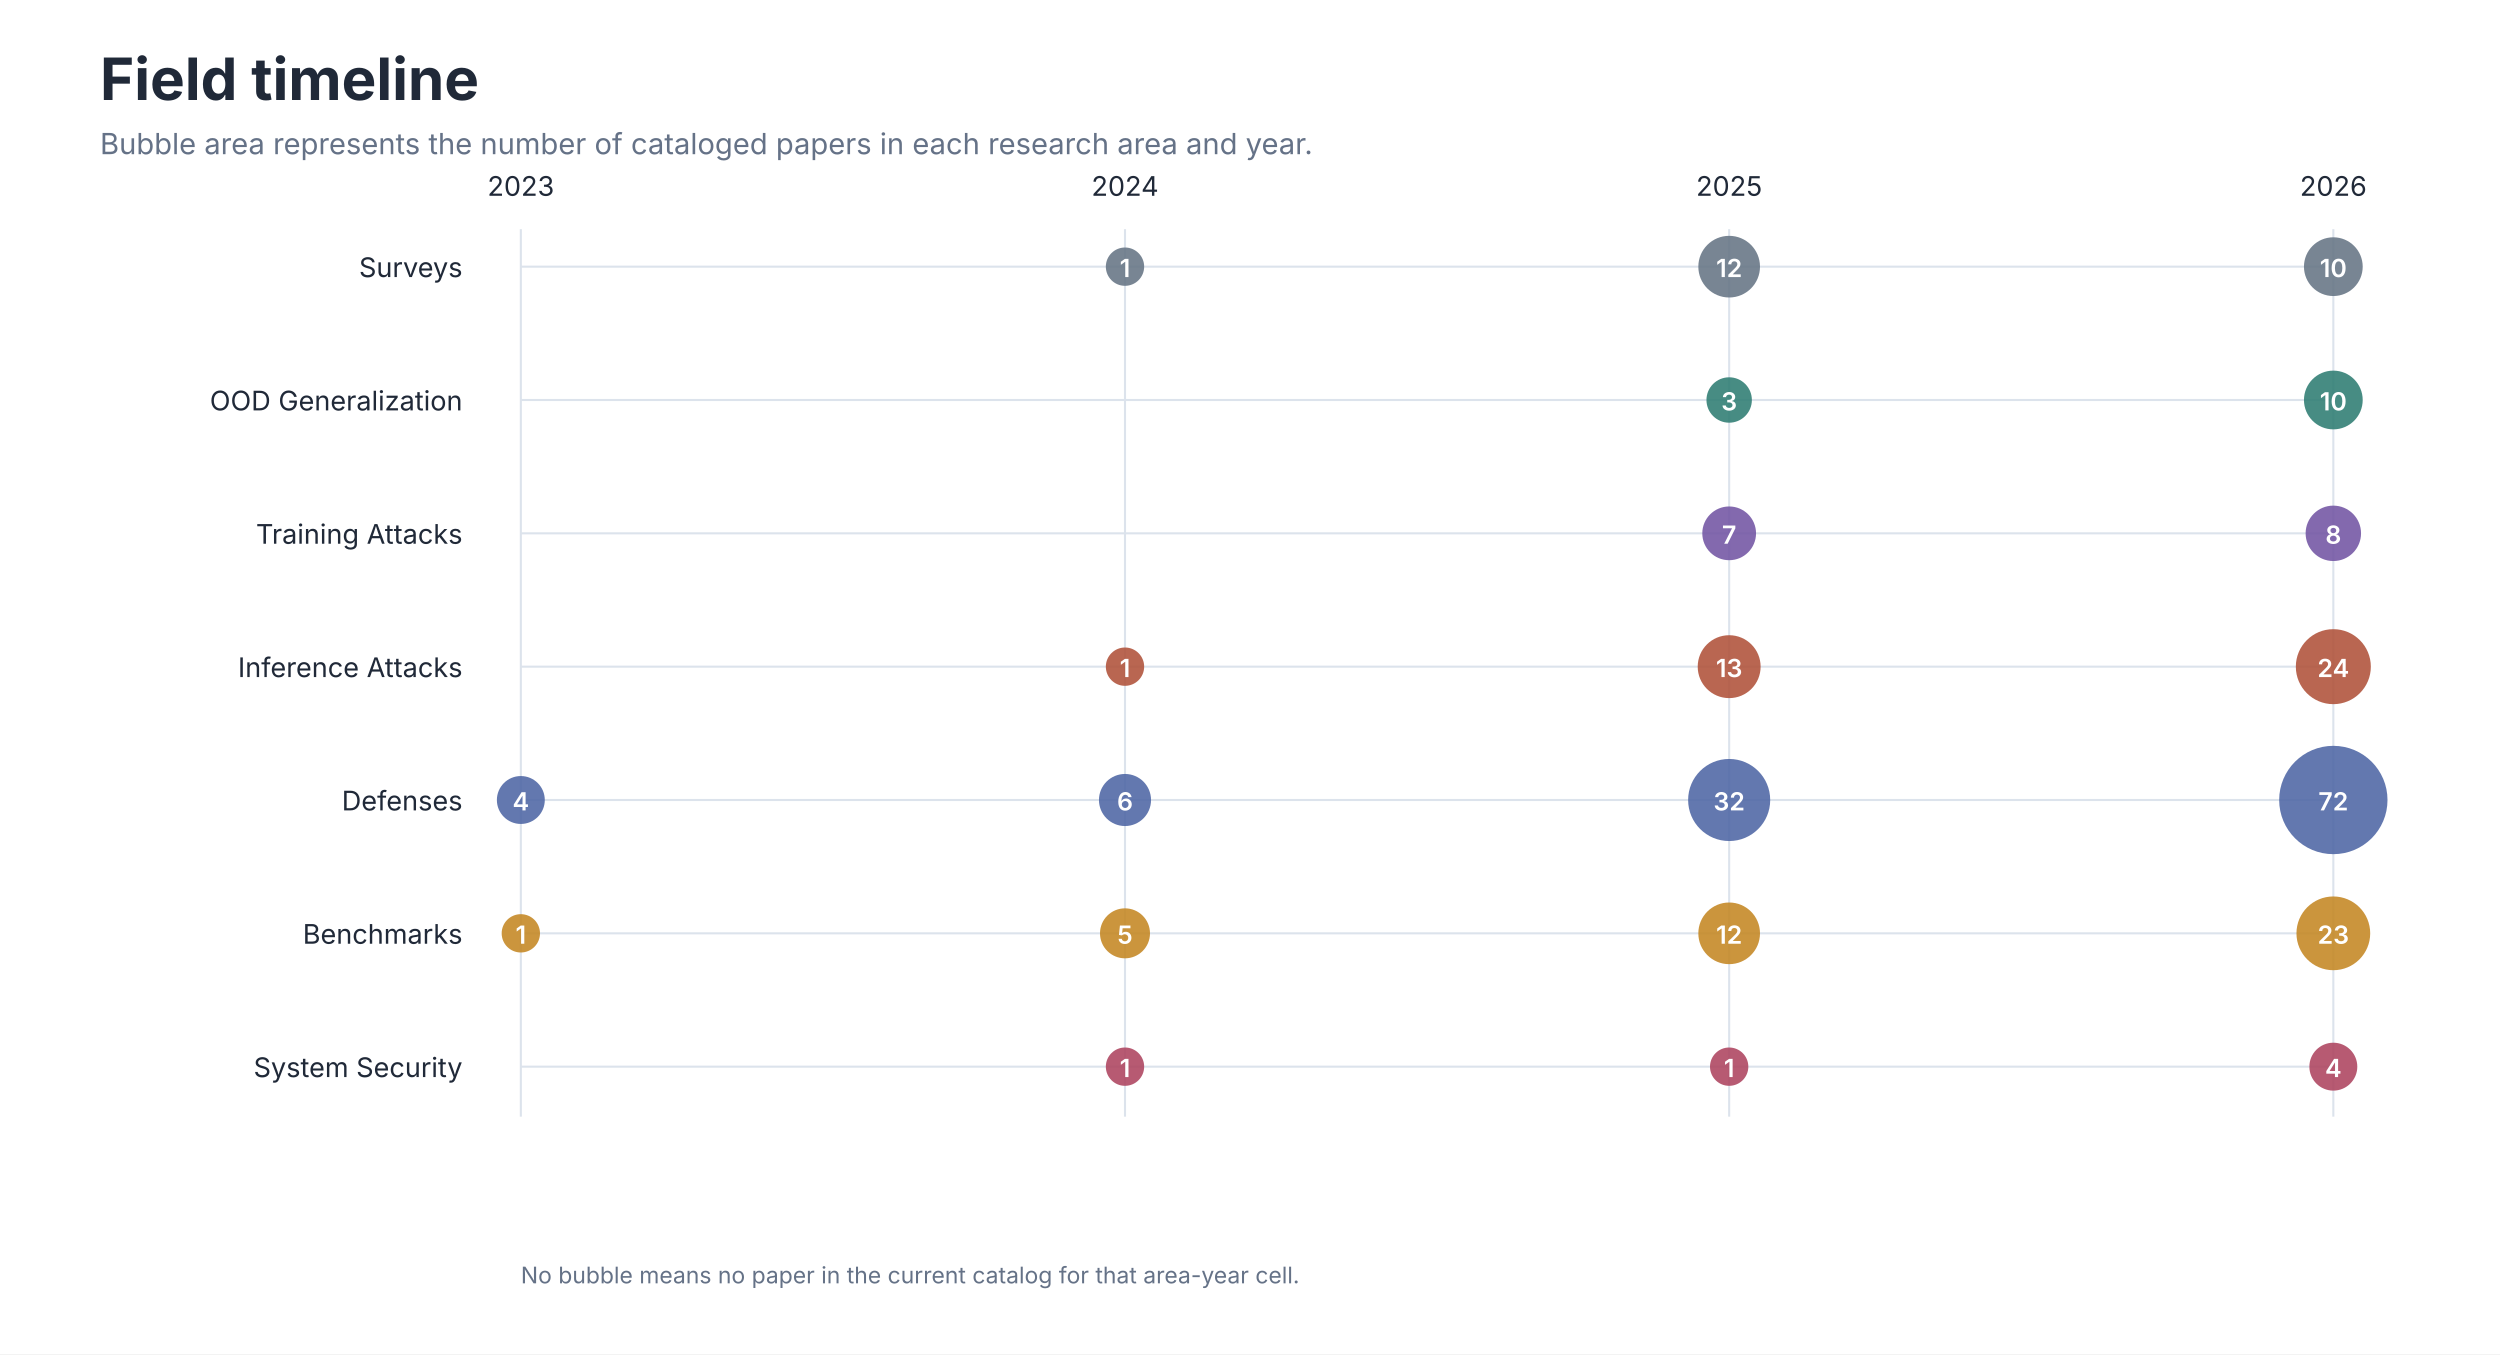
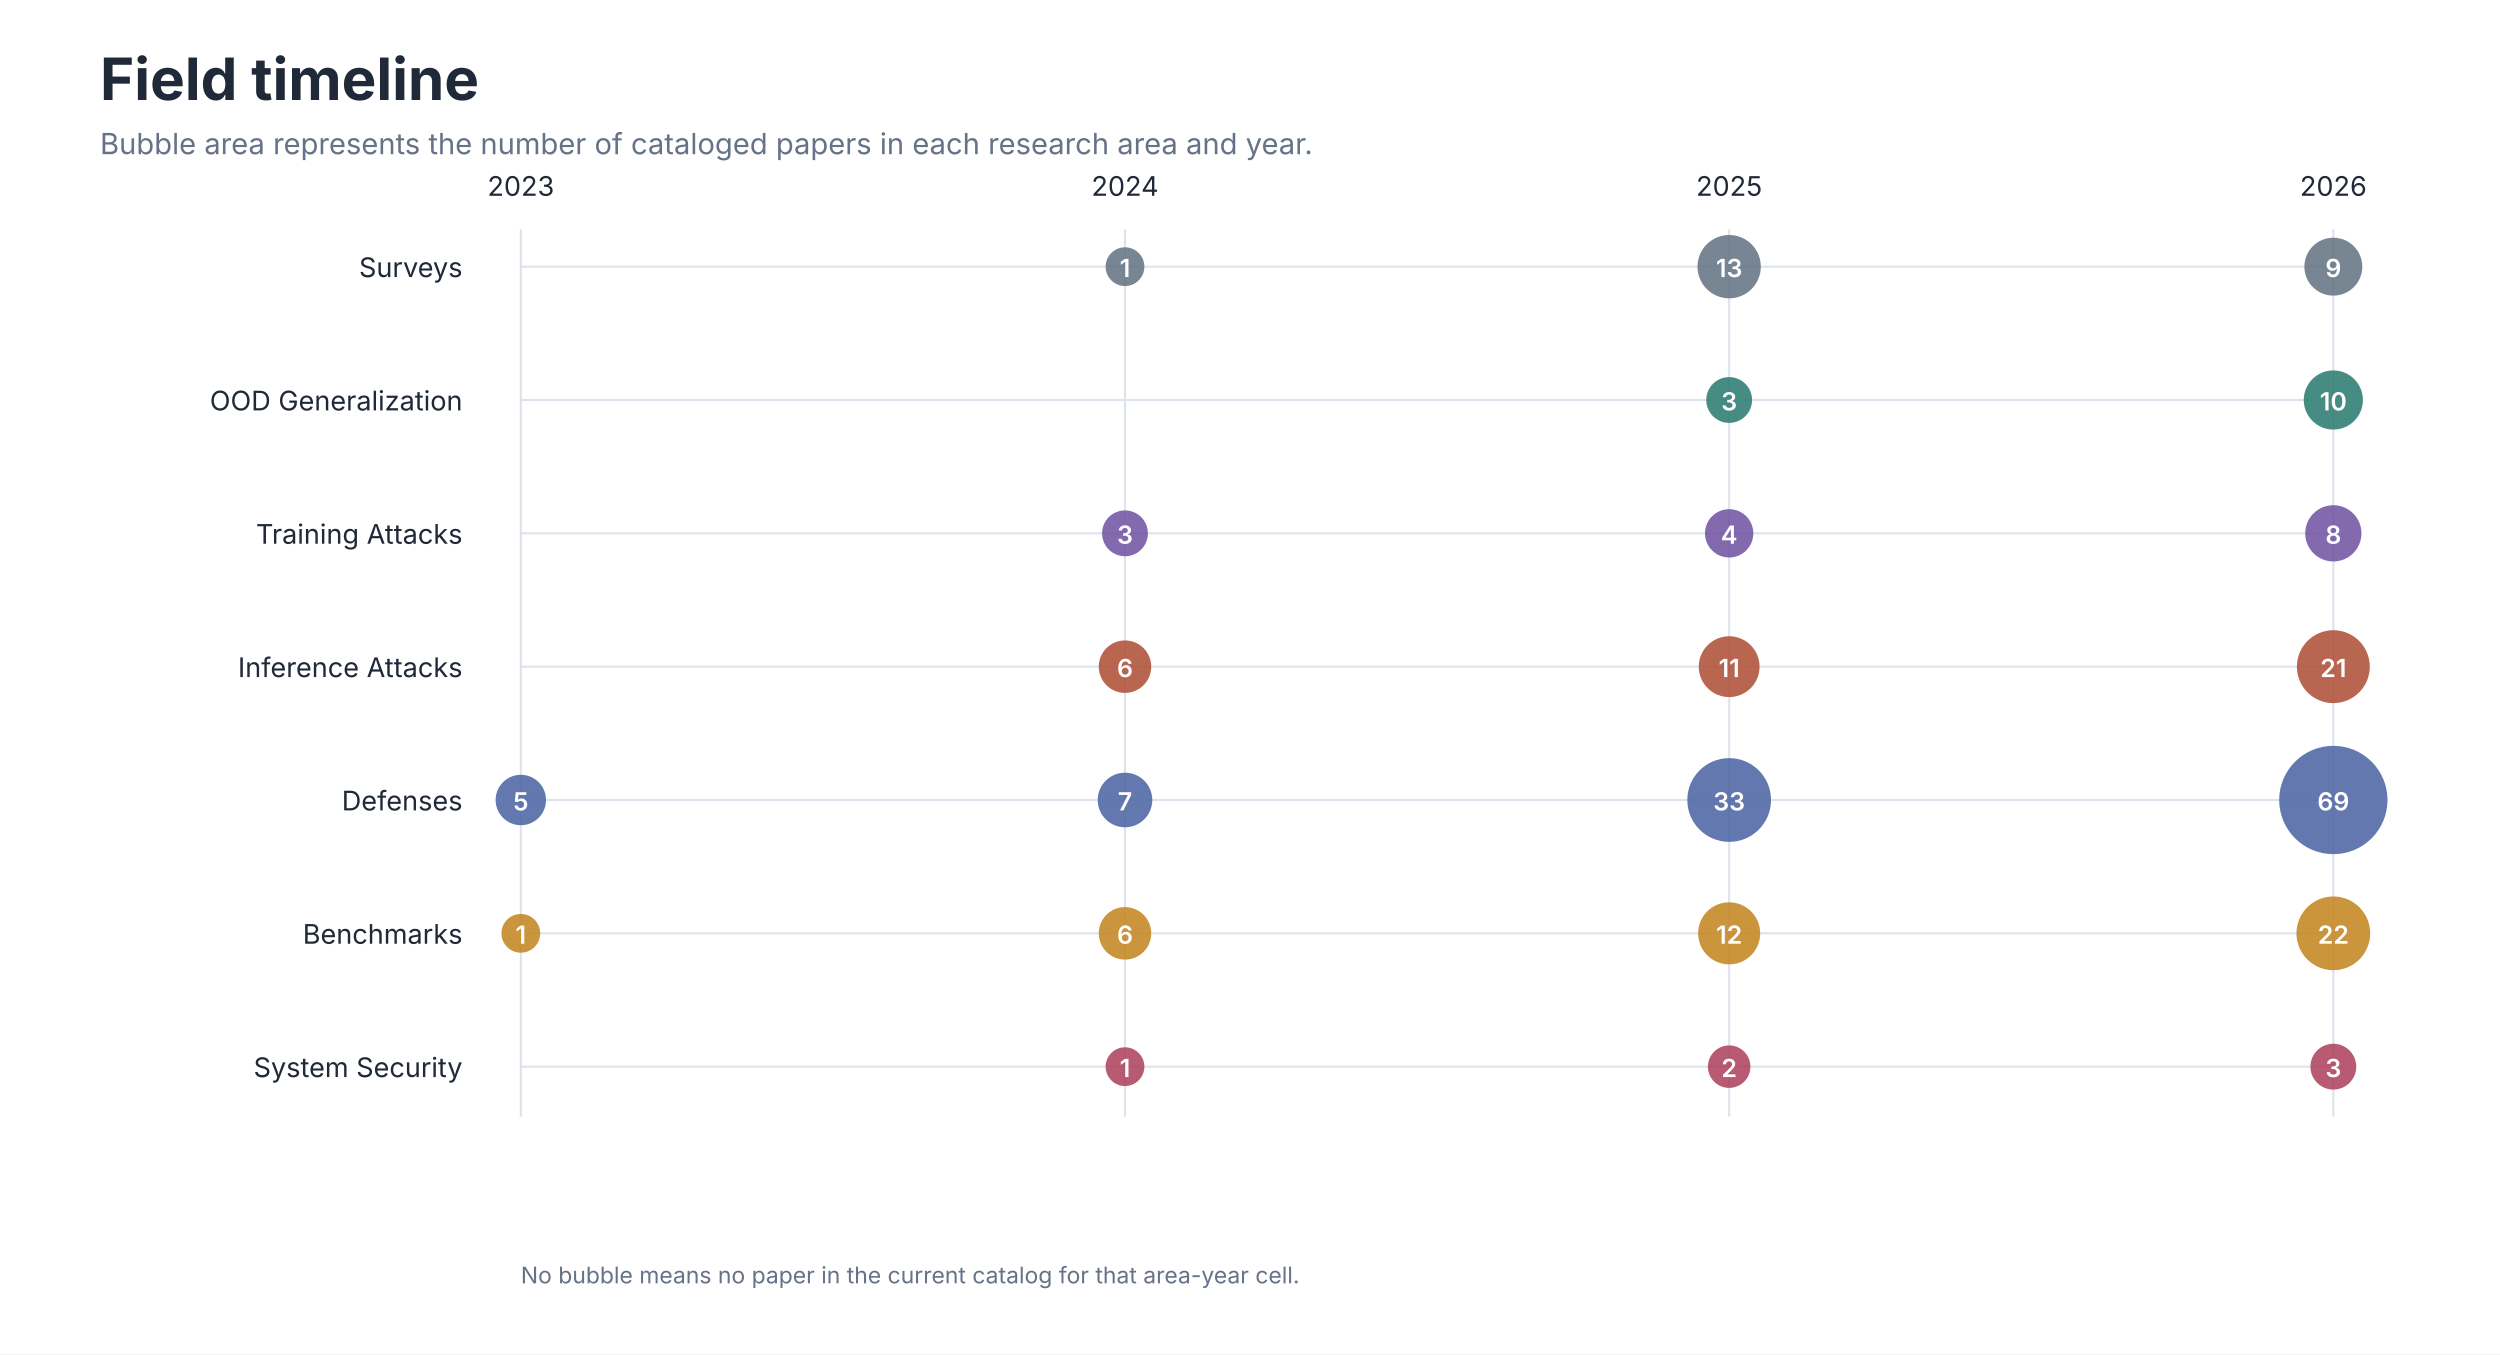
<svg xmlns="http://www.w3.org/2000/svg" role="img" aria-labelledby="title desc" viewBox="0 0 1200 650">
  <style>
text { font-family: -apple-system, BlinkMacSystemFont, 'Segoe UI', sans-serif; }
.title { font-size: 28px; font-weight: 650; fill: #202938; }
.subtitle { font-size: 14px; fill: #657287; }
.axis { font-size: 13px; fill: #657287; }
.label { font-size: 13px; fill: #202938; }
.small { font-size: 11px; fill: #657287; }
</style>
  <rect width="1200" height="650" fill="#FFFFFF" />
  <text class="title" x="48" y="48">Field timeline</text>
  <text class="subtitle" x="48" y="74">Bubble area represents the number of cataloged papers in each research area and year.</text>
  <line x1="250.0" y1="110" x2="250.0" y2="536" stroke="#DCE3EC" />
  <text class="label" x="250.0" y="94" text-anchor="middle">2023</text>
  <line x1="540.0" y1="110" x2="540.0" y2="536" stroke="#DCE3EC" />
  <text class="label" x="540.0" y="94" text-anchor="middle">2024</text>
  <line x1="830.0" y1="110" x2="830.0" y2="536" stroke="#DCE3EC" />
  <text class="label" x="830.0" y="94" text-anchor="middle">2025</text>
  <line x1="1120.0" y1="110" x2="1120.0" y2="536" stroke="#DCE3EC" />
  <text class="label" x="1120.0" y="94" text-anchor="middle">2026</text>
  <text class="label" x="222" y="133" text-anchor="end">Surveys</text>
  <line x1="250" y1="128" x2="1120" y2="128" stroke="#DCE3EC" />
-   <circle cx="540.0" cy="128" r="9.2" fill="#667585" fill-opacity="0.88" />
+   <circle cx="540.0" cy="128" r="9.3" fill="#667585" fill-opacity="0.88" />
  <text x="540.0" y="133" text-anchor="middle" font-size="12" font-weight="600" fill="#FFFFFF">1</text>
-   <circle cx="830.0" cy="128" r="14.8" fill="#667585" fill-opacity="0.88" />
-   <text x="830.0" y="133" text-anchor="middle" font-size="12" font-weight="600" fill="#FFFFFF">12</text>
-   <circle cx="1120.0" cy="128" r="14.1" fill="#667585" fill-opacity="0.88" />
-   <text x="1120.0" y="133" text-anchor="middle" font-size="12" font-weight="600" fill="#FFFFFF">10</text>
+   <circle cx="830.0" cy="128" r="15.2" fill="#667585" fill-opacity="0.88" />
+   <text x="830.0" y="133" text-anchor="middle" font-size="12" font-weight="600" fill="#FFFFFF">13</text>
+   <circle cx="1120.0" cy="128" r="13.9" fill="#667585" fill-opacity="0.88" />
+   <text x="1120.0" y="133" text-anchor="middle" font-size="12" font-weight="600" fill="#FFFFFF">9</text>
  <text class="label" x="222" y="197" text-anchor="end">OOD Generalization</text>
  <line x1="250" y1="192" x2="1120" y2="192" stroke="#DCE3EC" />
-   <circle cx="830.0" cy="192" r="10.9" fill="#2F7D73" fill-opacity="0.88" />
+   <circle cx="830.0" cy="192" r="11.0" fill="#2F7D73" fill-opacity="0.88" />
  <text x="830.0" y="197" text-anchor="middle" font-size="12" font-weight="600" fill="#FFFFFF">3</text>
-   <circle cx="1120.0" cy="192" r="14.1" fill="#2F7D73" fill-opacity="0.88" />
+   <circle cx="1120.0" cy="192" r="14.2" fill="#2F7D73" fill-opacity="0.88" />
  <text x="1120.0" y="197" text-anchor="middle" font-size="12" font-weight="600" fill="#FFFFFF">10</text>
  <text class="label" x="222" y="261" text-anchor="end">Training Attacks</text>
  <line x1="250" y1="256" x2="1120" y2="256" stroke="#DCE3EC" />
-   <circle cx="830.0" cy="256" r="12.9" fill="#7356A3" fill-opacity="0.88" />
-   <text x="830.0" y="261" text-anchor="middle" font-size="12" font-weight="600" fill="#FFFFFF">7</text>
-   <circle cx="1120.0" cy="256" r="13.3" fill="#7356A3" fill-opacity="0.88" />
+   <circle cx="540.0" cy="256" r="11.0" fill="#7356A3" fill-opacity="0.88" />
+   <text x="540.0" y="261" text-anchor="middle" font-size="12" font-weight="600" fill="#FFFFFF">3</text>
+   <circle cx="830.0" cy="256" r="11.6" fill="#7356A3" fill-opacity="0.88" />
+   <text x="830.0" y="261" text-anchor="middle" font-size="12" font-weight="600" fill="#FFFFFF">4</text>
+   <circle cx="1120.0" cy="256" r="13.5" fill="#7356A3" fill-opacity="0.88" />
  <text x="1120.0" y="261" text-anchor="middle" font-size="12" font-weight="600" fill="#FFFFFF">8</text>
  <text class="label" x="222" y="325" text-anchor="end">Inference Attacks</text>
  <line x1="250" y1="320" x2="1120" y2="320" stroke="#DCE3EC" />
-   <circle cx="540.0" cy="320" r="9.2" fill="#B0523A" fill-opacity="0.88" />
-   <text x="540.0" y="325" text-anchor="middle" font-size="12" font-weight="600" fill="#FFFFFF">1</text>
-   <circle cx="830.0" cy="320" r="15.1" fill="#B0523A" fill-opacity="0.88" />
-   <text x="830.0" y="325" text-anchor="middle" font-size="12" font-weight="600" fill="#FFFFFF">13</text>
-   <circle cx="1120.0" cy="320" r="18.0" fill="#B0523A" fill-opacity="0.88" />
-   <text x="1120.0" y="325" text-anchor="middle" font-size="12" font-weight="600" fill="#FFFFFF">24</text>
+   <circle cx="540.0" cy="320" r="12.6" fill="#B0523A" fill-opacity="0.88" />
+   <text x="540.0" y="325" text-anchor="middle" font-size="12" font-weight="600" fill="#FFFFFF">6</text>
+   <circle cx="830.0" cy="320" r="14.6" fill="#B0523A" fill-opacity="0.88" />
+   <text x="830.0" y="325" text-anchor="middle" font-size="12" font-weight="600" fill="#FFFFFF">11</text>
+   <circle cx="1120.0" cy="320" r="17.5" fill="#B0523A" fill-opacity="0.88" />
+   <text x="1120.0" y="325" text-anchor="middle" font-size="12" font-weight="600" fill="#FFFFFF">21</text>
  <text class="label" x="222" y="389" text-anchor="end">Defenses</text>
  <line x1="250" y1="384" x2="1120" y2="384" stroke="#DCE3EC" />
-   <circle cx="250.0" cy="384" r="11.5" fill="#4F67A5" fill-opacity="0.88" />
-   <text x="250.0" y="389" text-anchor="middle" font-size="12" font-weight="600" fill="#FFFFFF">4</text>
-   <circle cx="540.0" cy="384" r="12.5" fill="#4F67A5" fill-opacity="0.88" />
-   <text x="540.0" y="389" text-anchor="middle" font-size="12" font-weight="600" fill="#FFFFFF">6</text>
-   <circle cx="830.0" cy="384" r="19.7" fill="#4F67A5" fill-opacity="0.88" />
-   <text x="830.0" y="389" text-anchor="middle" font-size="12" font-weight="600" fill="#FFFFFF">32</text>
+   <circle cx="250.0" cy="384" r="12.1" fill="#4F67A5" fill-opacity="0.88" />
+   <text x="250.0" y="389" text-anchor="middle" font-size="12" font-weight="600" fill="#FFFFFF">5</text>
+   <circle cx="540.0" cy="384" r="13.1" fill="#4F67A5" fill-opacity="0.88" />
+   <text x="540.0" y="389" text-anchor="middle" font-size="12" font-weight="600" fill="#FFFFFF">7</text>
+   <circle cx="830.0" cy="384" r="20.1" fill="#4F67A5" fill-opacity="0.88" />
+   <text x="830.0" y="389" text-anchor="middle" font-size="12" font-weight="600" fill="#FFFFFF">33</text>
  <circle cx="1120.0" cy="384" r="26.0" fill="#4F67A5" fill-opacity="0.88" />
-   <text x="1120.0" y="389" text-anchor="middle" font-size="12" font-weight="600" fill="#FFFFFF">72</text>
+   <text x="1120.0" y="389" text-anchor="middle" font-size="12" font-weight="600" fill="#FFFFFF">69</text>
  <text class="label" x="222" y="453" text-anchor="end">Benchmarks</text>
  <line x1="250" y1="448" x2="1120" y2="448" stroke="#DCE3EC" />
-   <circle cx="250.0" cy="448" r="9.2" fill="#C48724" fill-opacity="0.88" />
+   <circle cx="250.0" cy="448" r="9.3" fill="#C48724" fill-opacity="0.88" />
  <text x="250.0" y="453" text-anchor="middle" font-size="12" font-weight="600" fill="#FFFFFF">1</text>
-   <circle cx="540.0" cy="448" r="12.0" fill="#C48724" fill-opacity="0.88" />
-   <text x="540.0" y="453" text-anchor="middle" font-size="12" font-weight="600" fill="#FFFFFF">5</text>
-   <circle cx="830.0" cy="448" r="14.8" fill="#C48724" fill-opacity="0.88" />
+   <circle cx="540.0" cy="448" r="12.6" fill="#C48724" fill-opacity="0.88" />
+   <text x="540.0" y="453" text-anchor="middle" font-size="12" font-weight="600" fill="#FFFFFF">6</text>
+   <circle cx="830.0" cy="448" r="14.9" fill="#C48724" fill-opacity="0.88" />
  <text x="830.0" y="453" text-anchor="middle" font-size="12" font-weight="600" fill="#FFFFFF">12</text>
  <circle cx="1120.0" cy="448" r="17.7" fill="#C48724" fill-opacity="0.88" />
-   <text x="1120.0" y="453" text-anchor="middle" font-size="12" font-weight="600" fill="#FFFFFF">23</text>
+   <text x="1120.0" y="453" text-anchor="middle" font-size="12" font-weight="600" fill="#FFFFFF">22</text>
  <text class="label" x="222" y="517" text-anchor="end">System Security</text>
  <line x1="250" y1="512" x2="1120" y2="512" stroke="#DCE3EC" />
-   <circle cx="540.0" cy="512" r="9.2" fill="#AE4560" fill-opacity="0.88" />
+   <circle cx="540.0" cy="512" r="9.3" fill="#AE4560" fill-opacity="0.88" />
  <text x="540.0" y="517" text-anchor="middle" font-size="12" font-weight="600" fill="#FFFFFF">1</text>
-   <circle cx="830.0" cy="512" r="9.2" fill="#AE4560" fill-opacity="0.88" />
-   <text x="830.0" y="517" text-anchor="middle" font-size="12" font-weight="600" fill="#FFFFFF">1</text>
-   <circle cx="1120.0" cy="512" r="11.5" fill="#AE4560" fill-opacity="0.88" />
-   <text x="1120.0" y="517" text-anchor="middle" font-size="12" font-weight="600" fill="#FFFFFF">4</text>
+   <circle cx="830.0" cy="512" r="10.2" fill="#AE4560" fill-opacity="0.88" />
+   <text x="830.0" y="517" text-anchor="middle" font-size="12" font-weight="600" fill="#FFFFFF">2</text>
+   <circle cx="1120.0" cy="512" r="11.0" fill="#AE4560" fill-opacity="0.88" />
+   <text x="1120.0" y="517" text-anchor="middle" font-size="12" font-weight="600" fill="#FFFFFF">3</text>
  <text class="small" x="250" y="616">No bubble means no paper in the current catalog for that area-year cell.</text>
</svg>
